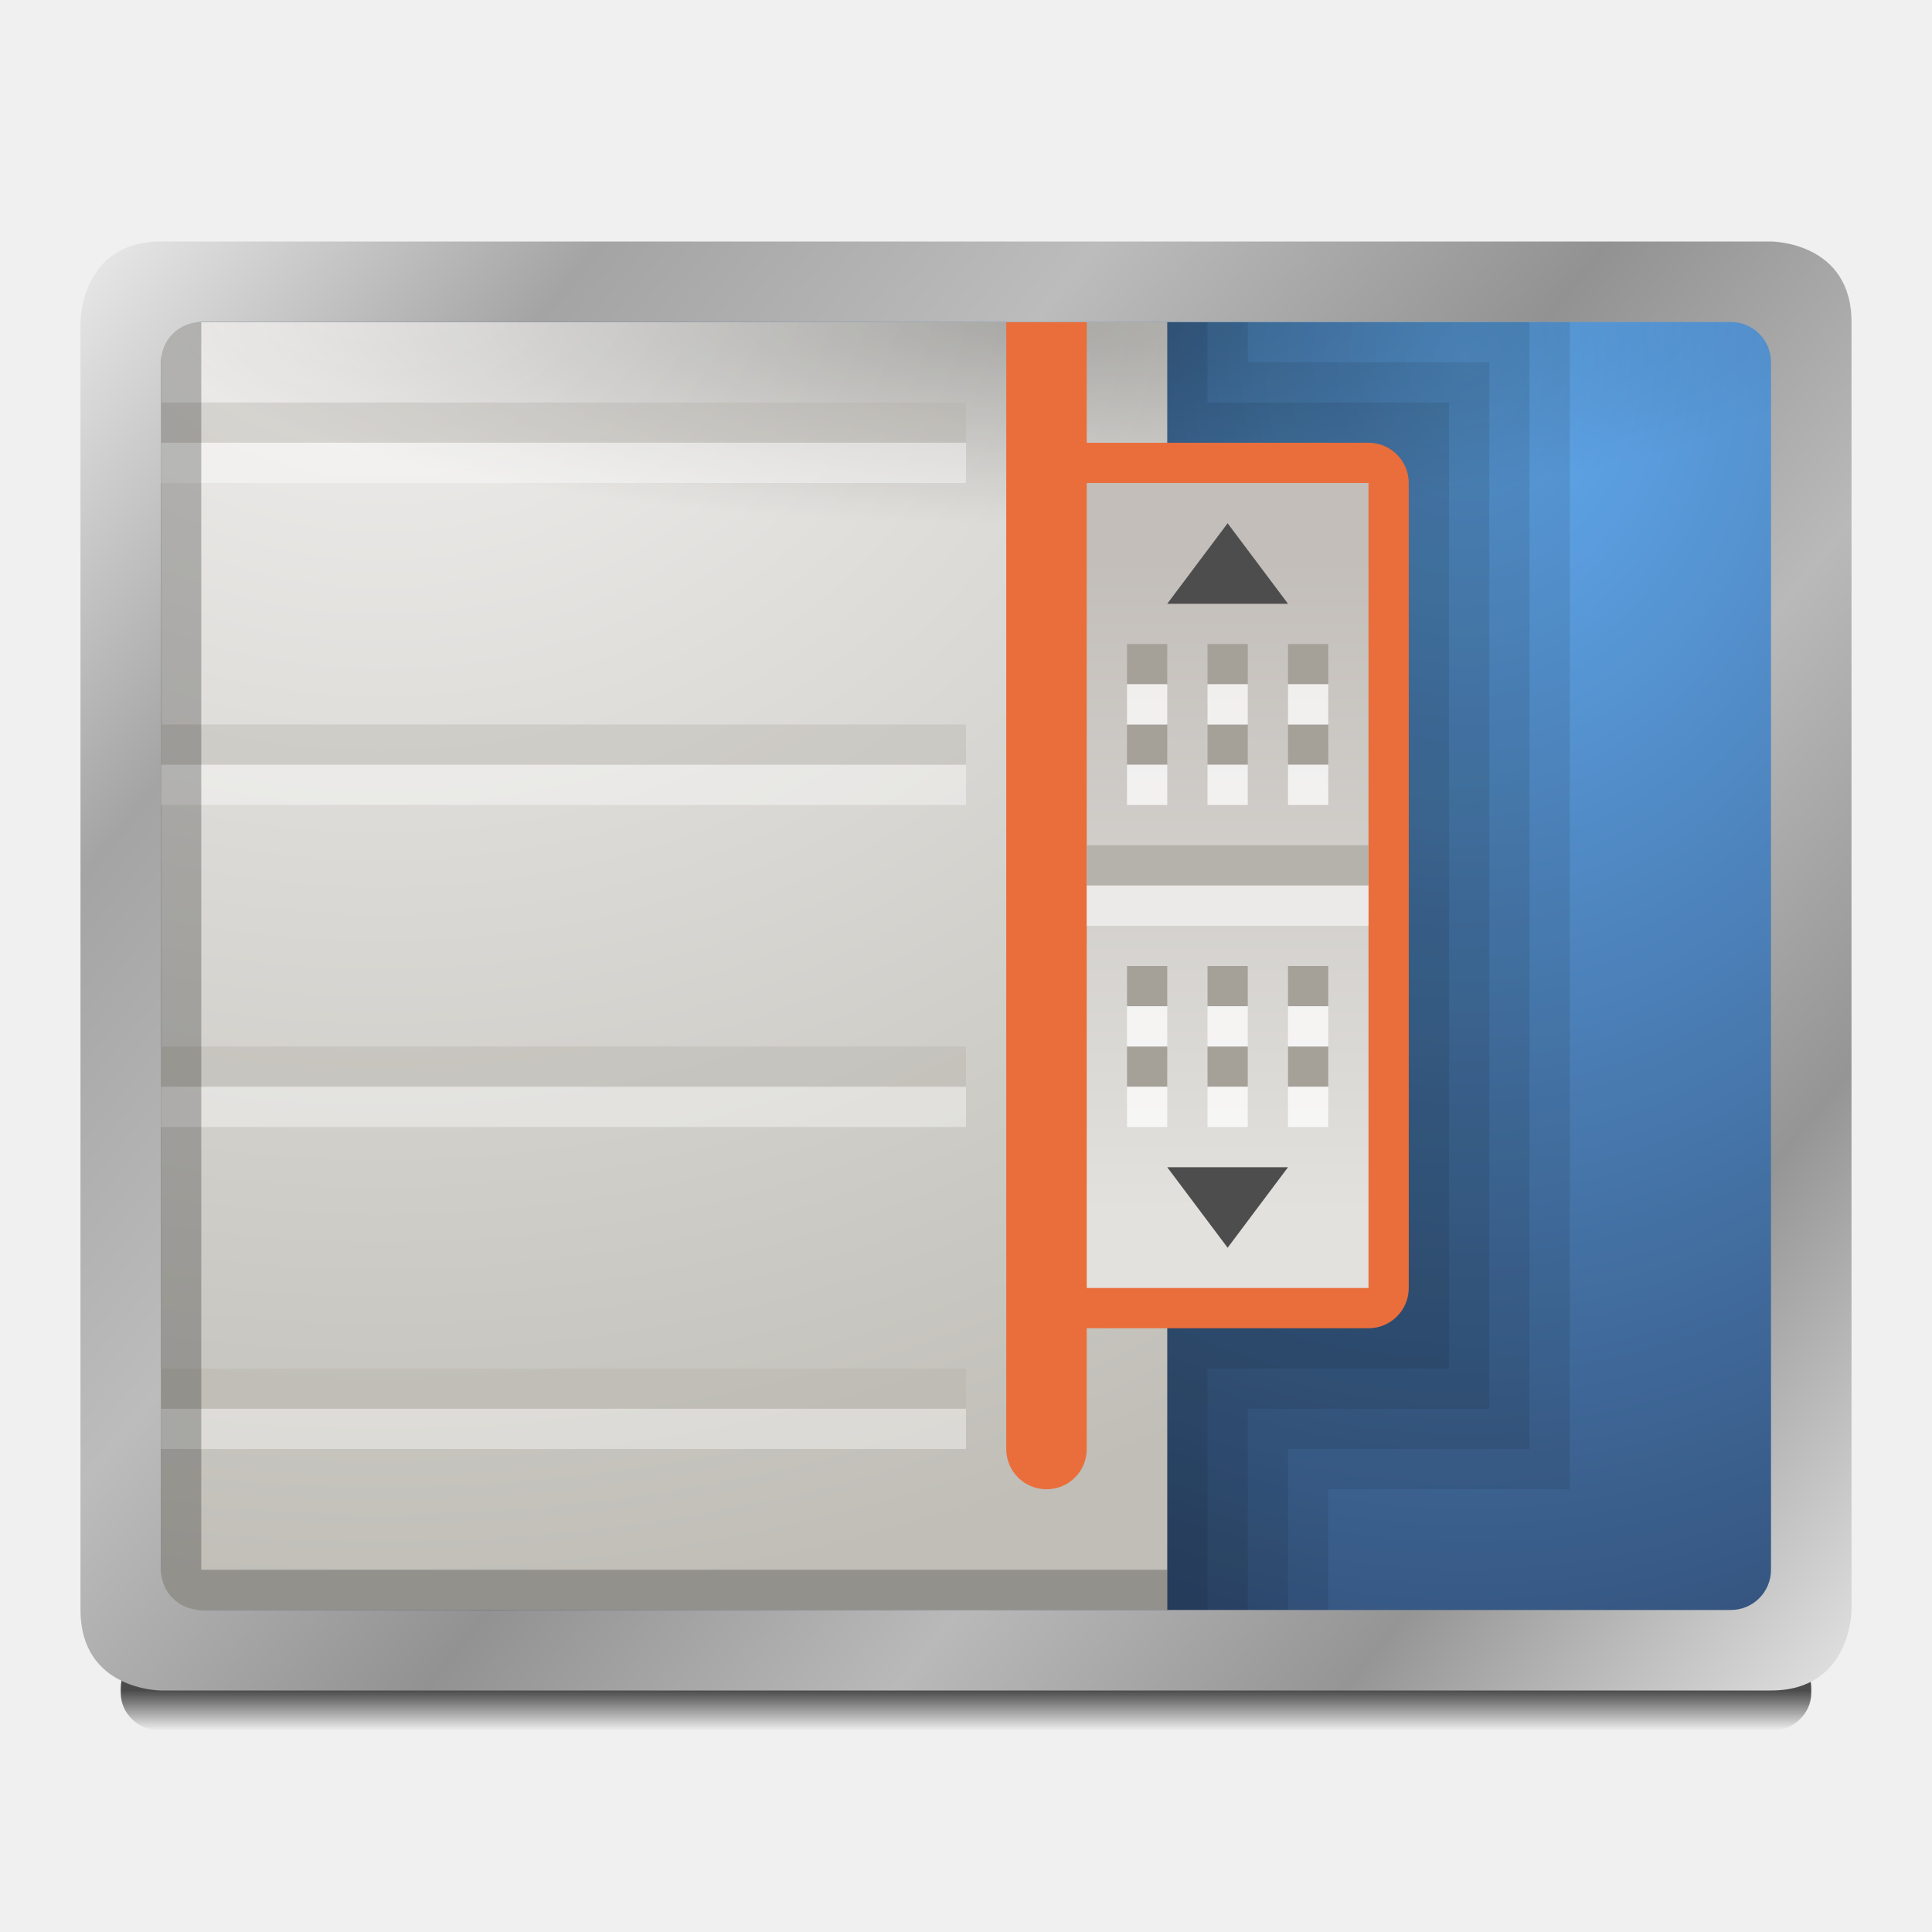
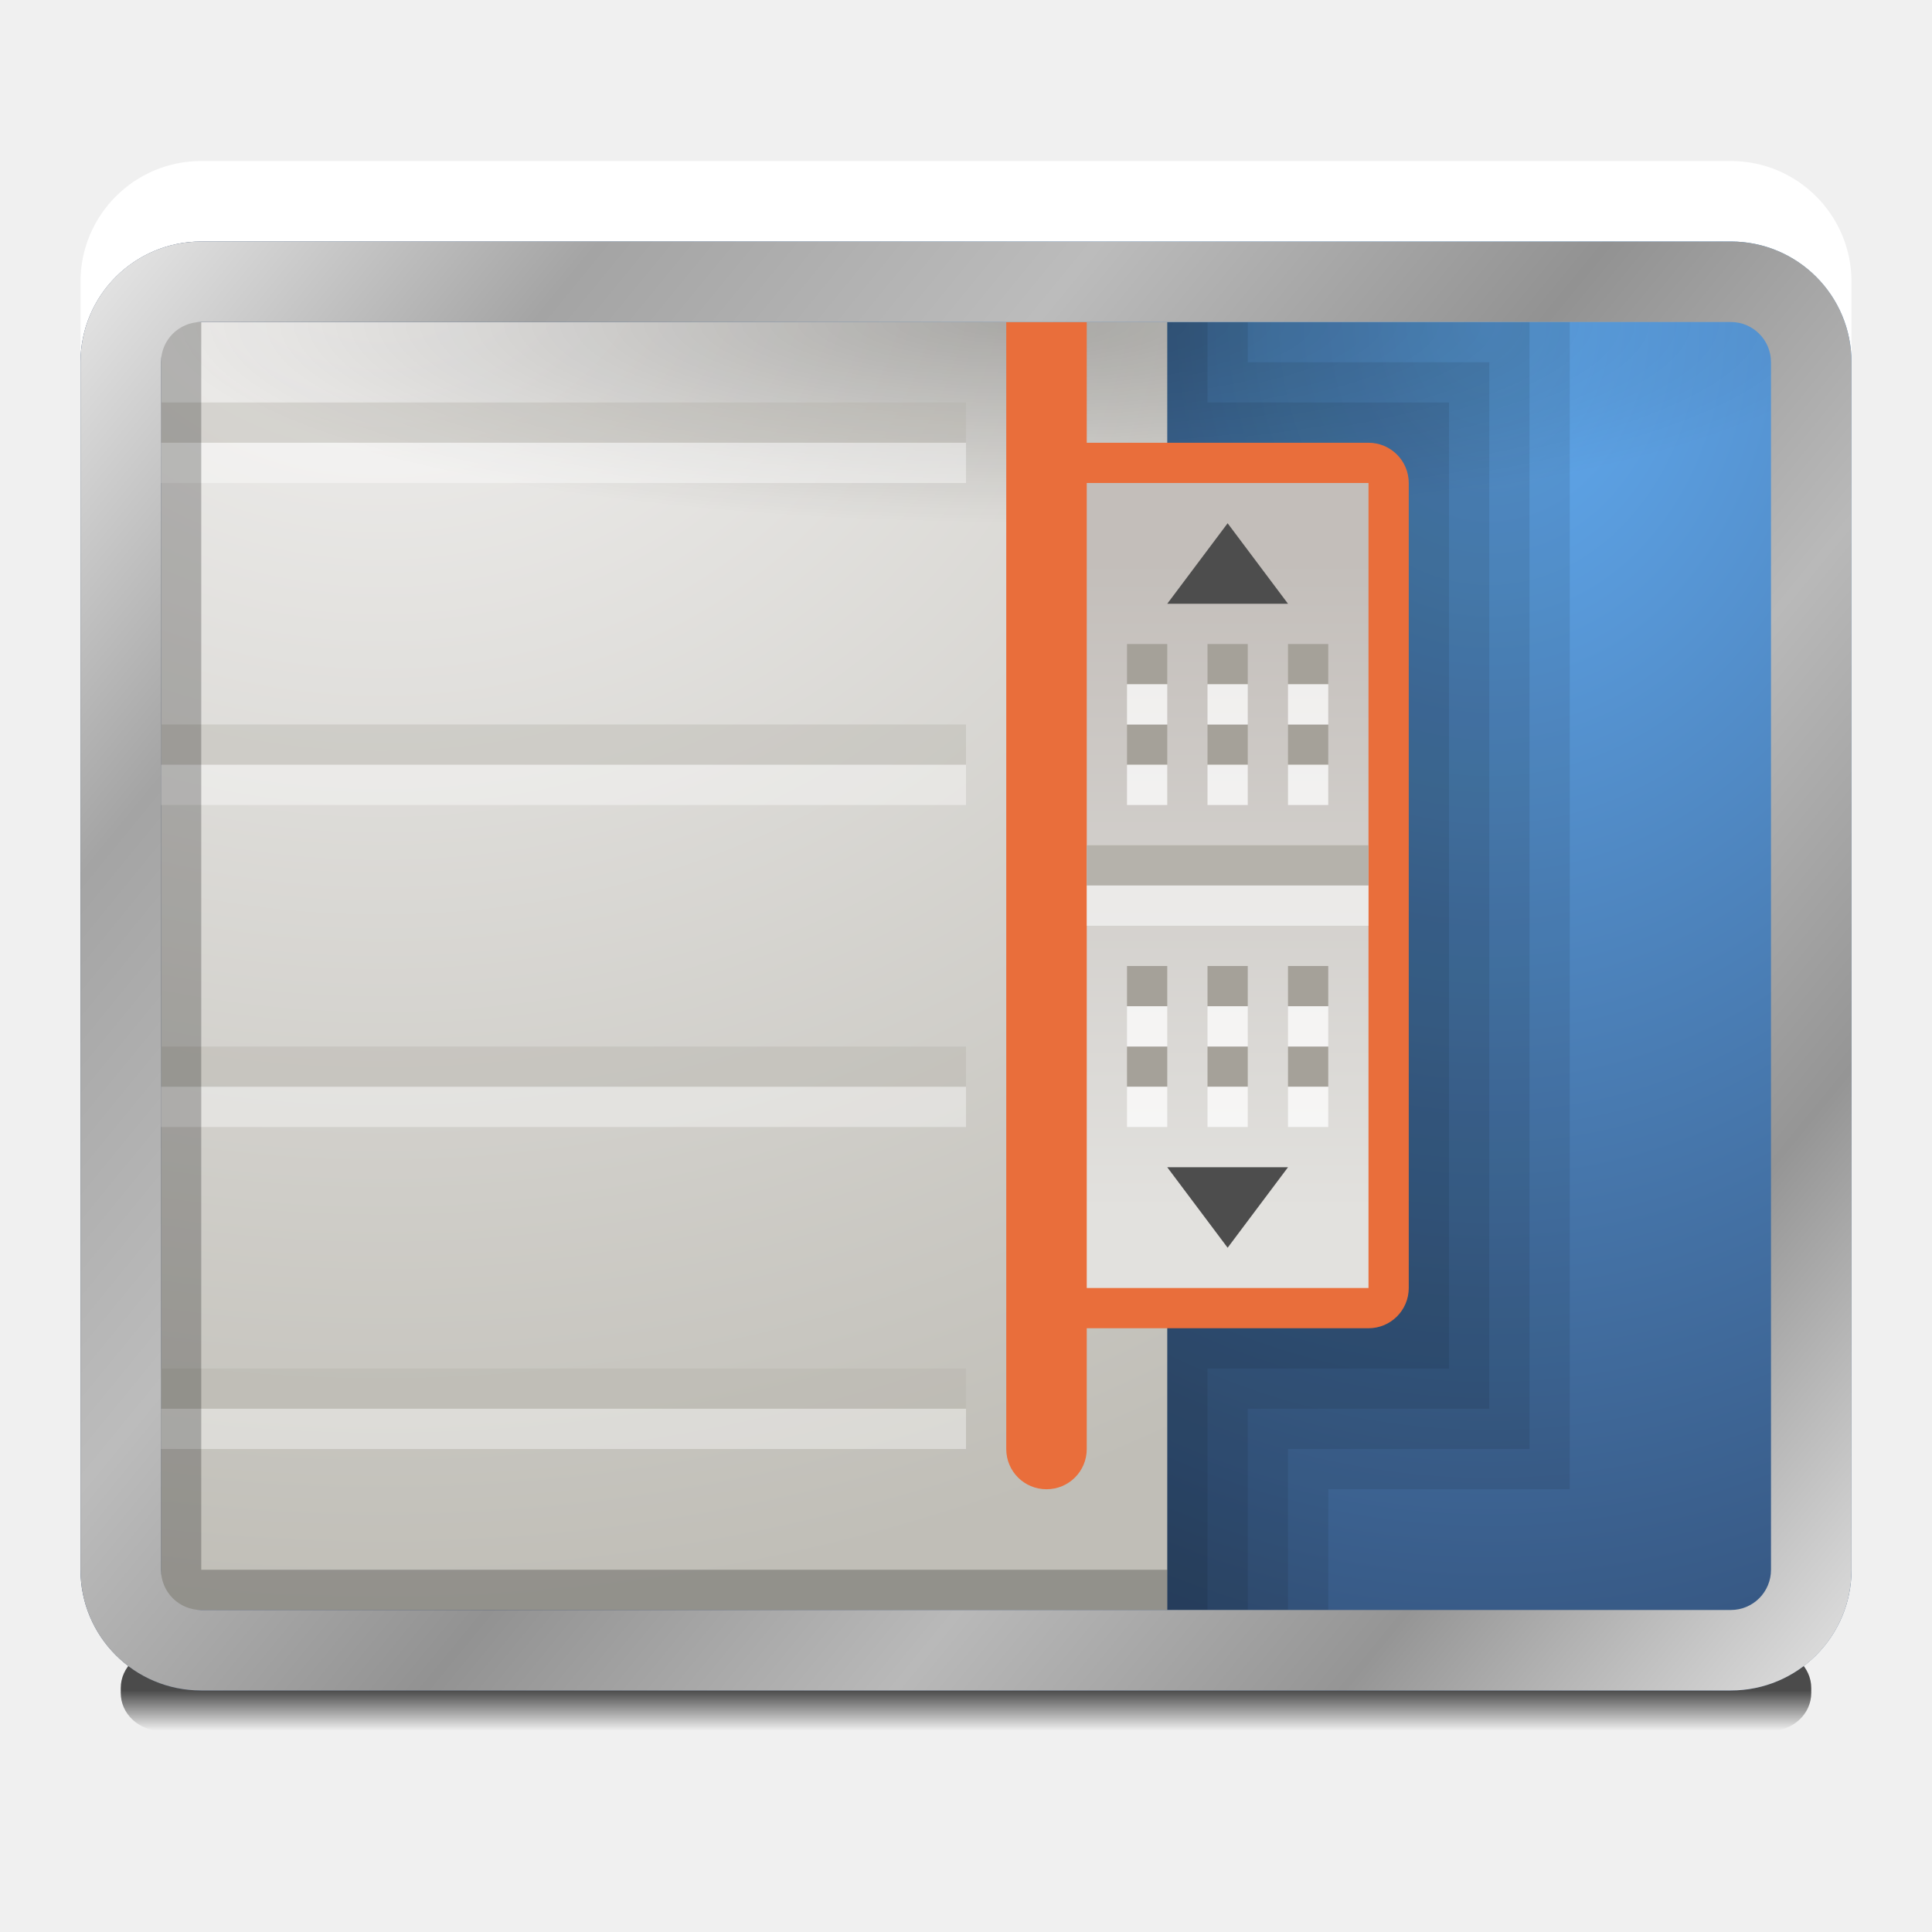
<svg xmlns="http://www.w3.org/2000/svg" xmlns:xlink="http://www.w3.org/1999/xlink" width="48" height="48" id="svg2985" version="1.1">
  <defs id="defs2987">
    <linearGradient id="linearGradient3837">
      <stop style="stop-color:#c3beba;stop-opacity:1;" offset="0" id="stop3839" />
      <stop style="stop-color:#e2e1de;stop-opacity:1" offset="1" id="stop3841" />
    </linearGradient>
    <linearGradient id="linearGradient3025">
      <stop style="stop-color:#62acf2;stop-opacity:1" offset="0" id="stop3027" />
      <stop style="stop-color:#2e476d;stop-opacity:1" offset="1" id="stop3029" />
    </linearGradient>
    <linearGradient id="linearGradient3927-5">
      <stop id="stop3929-2" offset="0" style="stop-color:#eaeaea;stop-opacity:1" />
      <stop style="stop-color:#a4a4a4;stop-opacity:1" offset="0.176" id="stop3931-3" />
      <stop style="stop-color:#bcbcbc;stop-opacity:1" offset="0.345" id="stop3933-0" />
      <stop style="stop-color:#929292;stop-opacity:1" offset="0.517" id="stop3935-3" />
      <stop id="stop3937-3" offset="0.676" style="stop-color:#b9b9b9;stop-opacity:1" />
      <stop style="stop-color:#959595;stop-opacity:1" offset="0.828" id="stop3939-5" />
      <stop id="stop3941-0" offset="1" style="stop-color:#e3e3e3;stop-opacity:1" />
    </linearGradient>
    <linearGradient id="linearGradient4030-7">
      <stop style="stop-color:#000000;stop-opacity:1;" offset="0" id="stop4032-1" />
      <stop style="stop-color:#000000;stop-opacity:0;" offset="1" id="stop4034-3" />
    </linearGradient>
-     <linearGradient xlink:href="#linearGradient3927-5" id="linearGradient3284" gradientUnits="userSpaceOnUse" gradientTransform="translate(-1.4e-7,17)" x1="2" y1="5" x2="46" y2="41" />
-     <radialGradient xlink:href="#linearGradient3025" id="radialGradient3287" gradientUnits="userSpaceOnUse" gradientTransform="matrix(2.0957513e-8,1.717172,-1.38843,1.6588593e-8,62.39073,-11.98414)" cx="21.473" cy="18.713" fx="21.473" fy="18.713" r="22" />
+     <linearGradient xlink:href="#linearGradient3927-5" id="linearGradient3284" gradientUnits="userSpaceOnUse" gradientTransform="translate(0,17)" x1="2" y1="5" x2="46" y2="41" />
+     <radialGradient xlink:href="#linearGradient3025" id="radialGradient3287" gradientUnits="userSpaceOnUse" gradientTransform="matrix(2.195549e-8,1.818182,-1.454546,1.7564393e-8,64.21886,-15.04203)" cx="21.473" cy="18.713" fx="21.473" fy="18.713" r="22" />
    <linearGradient xlink:href="#linearGradient4030-7" id="linearGradient3291" gradientUnits="userSpaceOnUse" gradientTransform="translate(2,13)" x1="6" y1="45" x2="6" y2="46" />
    <linearGradient id="linearGradient3981-8">
      <stop style="stop-color:#000000;stop-opacity:0.239" offset="0" id="stop3983-8" />
      <stop style="stop-color:#000000;stop-opacity:0;" offset="1" id="stop3985-4" />
    </linearGradient>
    <radialGradient r="17" fy="26.3" fx="14.75" cy="26.3" cx="14.75" gradientTransform="matrix(1.0300234e-5,0.2941176,-1.245675,0,57.93754,19.66177)" gradientUnits="userSpaceOnUse" id="radialGradient3308" xlink:href="#linearGradient3981-8" />
    <linearGradient id="linearGradient3820">
      <stop style="stop-color:#f2f1f0;stop-opacity:1;" offset="0" id="stop3822" />
      <stop style="stop-color:#c0beb7;stop-opacity:1" offset="1" id="stop3824" />
    </linearGradient>
    <radialGradient xlink:href="#linearGradient3820" id="radialGradient3049" gradientUnits="userSpaceOnUse" gradientTransform="matrix(-4.1784216e-8,1.570909,-1.860812,0,122.1383,-52.68727)" cx="47.187" cy="60.549" fx="47.187" fy="60.549" r="22" />
    <linearGradient xlink:href="#linearGradient3837" id="linearGradient3960" gradientUnits="userSpaceOnUse" x1="7" y1="51" x2="24" y2="51" gradientTransform="matrix(0.952381,0,0,0.875,0.2380952,6.625)" />
  </defs>
  <g id="layer1" transform="translate(0,-16)">
    <rect style="opacity:0.685;fill:url(#linearGradient3291);fill-opacity:1;stroke:none" id="rect4020-0" width="42" height="2" x="3" y="57" rx="1" ry="0.938" />
-     <rect style="fill:url(#radialGradient3287);fill-opacity:1;stroke:none" id="rect3977-7" width="42" height="34" x="3" y="23" rx="3" ry="3" />
+     <rect ry="3" rx="3" y="20" x="2" height="36" width="44" id="rect3943-4" style="fill:#ffffff;fill-opacity:1;stroke:none" />
+     <rect style="fill:url(#radialGradient3287);fill-opacity:1;stroke:none" id="rect3977-7" width="44" height="36" x="2" y="22" rx="3" ry="3" />
    <g id="g3819">
      <path id="path3919" d="m 4,24 0,32 29,0 0,-3 6,0 0,-29 z" style="opacity:0.086;fill:#000000;fill-opacity:1;stroke:none" />
      <path style="opacity:0.086;fill:#000000;fill-opacity:1;stroke:none" d="m 4,24 0,32 28,0 0,-4 6,0 0,-28 z" id="path3826" />
      <path style="opacity:0.086;fill:#000000;fill-opacity:1;stroke:none" d="m 4,24 0,32 27,0 0,-5 6,0 0,-26 -6,0 0,-1 z" id="path3824" />
      <path style="opacity:0.086;fill:#000000;fill-opacity:1;stroke:none" d="m 4,24 0,32 26,0 0,-6 6,0 0,-24 -6,0 0,-2 z" id="path3822" />
    </g>
    <path id="path3047" d="m 4,24 0,32 25,0 0,-32 z" style="fill:url(#radialGradient3049);fill-opacity:1;stroke:none" />
    <rect style="fill:url(#radialGradient3308);fill-opacity:1;stroke:none" id="rect3964-1" width="40" height="5" x="4" y="24" rx="0" ry="0" />
    <path id="path3831" d="m 27,24 0,28 c 0,0.554 -0.446,1 -1,1 -0.554,0 -1,-0.446 -1,-1 l 0,-28 z" style="fill:#e96e3b;fill-opacity:1;stroke:none" />
    <g id="g3891" transform="matrix(0,1,-1,0,80,23)">
      <rect ry="1" rx="1" y="45" x="4" height="9" width="22" id="rect3833" style="fill:#e96e3b;fill-opacity:1;stroke:none" />
      <rect style="fill:url(#linearGradient3960);fill-opacity:1;stroke:none" id="rect3835" width="20" height="7" x="5" y="46" rx="0" ry="0" />
      <rect y="46" x="14" height="7" width="1" id="rect3994" style="fill:#b5b2ab;fill-opacity:1;stroke:none" />
      <rect style="opacity:0.544;fill:#ffffff;fill-opacity:1;stroke:none" id="rect3847" width="1" height="7" x="15" y="46" />
      <rect style="fill:#a5a199;fill-opacity:1;stroke:none" id="rect3978" width="1" height="1" x="11" y="49" />
      <rect y="47" x="11" height="1" width="1" id="rect3871" style="fill:#a5a199;fill-opacity:1;stroke:none" />
      <rect y="49" x="19" height="1" width="1" id="rect3980" style="fill:#a5a199;fill-opacity:1;stroke:none" />
      <rect style="fill:#a5a199;fill-opacity:1;stroke:none" id="rect3855" width="1" height="1" x="19" y="47" />
      <rect style="fill:#a5a199;fill-opacity:1;stroke:none" id="rect3982" width="1" height="1" x="9" y="49" />
      <rect y="47" x="9" height="1" width="1" id="rect3873" style="fill:#a5a199;fill-opacity:1;stroke:none" />
      <rect y="49" x="17" height="1" width="1" id="rect3984" style="fill:#a5a199;fill-opacity:1;stroke:none" />
      <rect style="fill:#a5a199;fill-opacity:1;stroke:none" id="rect3863" width="1" height="1" x="17" y="47" />
      <rect y="49" x="12" height="1" width="1" id="rect3986" style="opacity:0.729;fill:#ffffff;fill-opacity:1;stroke:none" />
      <rect style="opacity:0.729;fill:#ffffff;fill-opacity:1;stroke:none" id="rect3875" width="1" height="1" x="12" y="47" />
      <rect style="opacity:0.729;fill:#ffffff;fill-opacity:1;stroke:none" id="rect3988" width="1" height="1" x="20" y="49" />
      <rect y="47" x="20" height="1" width="1" id="rect3857" style="opacity:0.729;fill:#ffffff;fill-opacity:1;stroke:none" />
      <rect y="49" x="10" height="1" width="1" id="rect3990" style="opacity:0.729;fill:#ffffff;fill-opacity:1;stroke:none" />
      <rect style="opacity:0.729;fill:#ffffff;fill-opacity:1;stroke:none" id="rect3877" width="1" height="1" x="10" y="47" />
      <rect style="opacity:0.729;fill:#ffffff;fill-opacity:1;stroke:none" id="rect3992" width="1" height="1" x="18" y="49" />
      <rect y="47" x="18" height="1" width="1" id="rect3865" style="opacity:0.729;fill:#ffffff;fill-opacity:1;stroke:none" />
      <rect style="fill:#a5a199;fill-opacity:1;stroke:none" id="rect3879" width="1" height="1" x="11" y="51" />
      <rect y="51" x="19" height="1" width="1" id="rect3859" style="fill:#a5a199;fill-opacity:1;stroke:none" />
      <rect style="fill:#a5a199;fill-opacity:1;stroke:none" id="rect3881" width="1" height="1" x="9" y="51" />
      <rect y="51" x="17" height="1" width="1" id="rect3867" style="fill:#a5a199;fill-opacity:1;stroke:none" />
      <rect y="51" x="12" height="1" width="1" id="rect3883" style="opacity:0.729;fill:#ffffff;fill-opacity:1;stroke:none" />
      <rect style="opacity:0.729;fill:#ffffff;fill-opacity:1;stroke:none" id="rect3861" width="1" height="1" x="20" y="51" />
      <rect y="51" x="10" height="1" width="1" id="rect3885" style="opacity:0.729;fill:#ffffff;fill-opacity:1;stroke:none" />
      <rect style="opacity:0.729;fill:#ffffff;fill-opacity:1;stroke:none" id="rect3869" width="1" height="1" x="18" y="51" />
      <path style="fill:#4d4d4d;stroke:none" d="M 8,51 8,48 6,49.5 z" id="path3889" />
      <path id="path3887" d="m 22,51 0,-3 2,1.5 z" style="fill:#4d4d4d;stroke:none" />
    </g>
    <rect transform="matrix(0,1,-1,0,0,0)" y="-24" x="26" height="20" width="1" id="rect3831" style="opacity:0.39;fill:#b5b2ab;fill-opacity:1;stroke:none" />
    <rect style="fill:#b5b2ab;fill-opacity:1;stroke:none;opacity:0.39" id="rect4023" width="1" height="20" x="34" y="-24" transform="matrix(0,1,-1,0,0,0)" />
    <rect style="fill:#b5b2ab;fill-opacity:1;stroke:none;opacity:0.39" id="rect4027" width="1" height="20" x="42" y="-24" transform="matrix(0,1,-1,0,0,0)" />
    <rect transform="matrix(0,1,-1,0,0,0)" y="-24" x="50" height="20" width="1" id="rect3994-8" style="fill:#b5b2ab;fill-opacity:1;stroke:none;opacity:0.39" />
    <rect y="-24" x="27" height="20" width="1" id="rect4021" style="opacity:0.39;fill:#ffffff;fill-opacity:1;stroke:none" transform="matrix(0,1,-1,0,0,0)" />
    <rect y="-24" x="35" height="20" width="1" id="rect4025" style="opacity:0.39;fill:#ffffff;fill-opacity:1;stroke:none" transform="matrix(0,1,-1,0,0,0)" />
    <rect y="-24" x="43" height="20" width="1" id="rect4029" style="opacity:0.39;fill:#ffffff;fill-opacity:1;stroke:none" transform="matrix(0,1,-1,0,0,0)" />
    <rect transform="matrix(0,1,-1,0,0,0)" style="opacity:0.39;fill:#ffffff;fill-opacity:1;stroke:none" id="rect3847-8" width="1" height="20" x="51" y="-24" />
    <path style="opacity:0.24;fill:#000000;fill-opacity:1;stroke:none" d="M 4 8 L 4 39 L 4 40 L 5 40 L 29 40 L 29 39 L 5 39 L 5 8 L 4 8 z " transform="translate(0,16)" id="rect3837" />
-     <path style="fill:url(#linearGradient3284);fill-opacity:1;stroke:none" d="m 4,22 c -2,0 -2,2 -2,2 l 0,32 c 0,2 2,2 2,2 l 40,0 c 2,0 2,-2 2,-2 l 0,-32 c 0,-2 -2,-2 -2,-2 z M 5,24 43,24 c 0.554,0 1,0.446 1,1 l 0,30 c 0,0.554 -0.446,1 -1,1 L 5,56 c -0.554,0 -1,-0.446 -1,-1 l 0,-30 c 0,-0.554 0.446,-1 1,-1 z" id="path3919-9" />
+     <path style="fill:url(#linearGradient3284);fill-opacity:1;stroke:none" d="m 5,22 c -1.662,0 -3,1.338 -3,3 l 0,30 c 0,1.662 1.338,3 3,3 l 38,0 c 1.662,0 3,-1.338 3,-3 l 0,-30 c 0,-1.662 -1.338,-3 -3,-3 z m 0,2 38,0 c 0.554,0 1,0.446 1,1 l 0,30 c 0,0.554 -0.446,1 -1,1 L 5,56 C 4.446,56 4,55.554 4,55 L 4,25 c 0,-0.554 0.446,-1 1,-1 z" id="path3919-9" />
  </g>
</svg>
